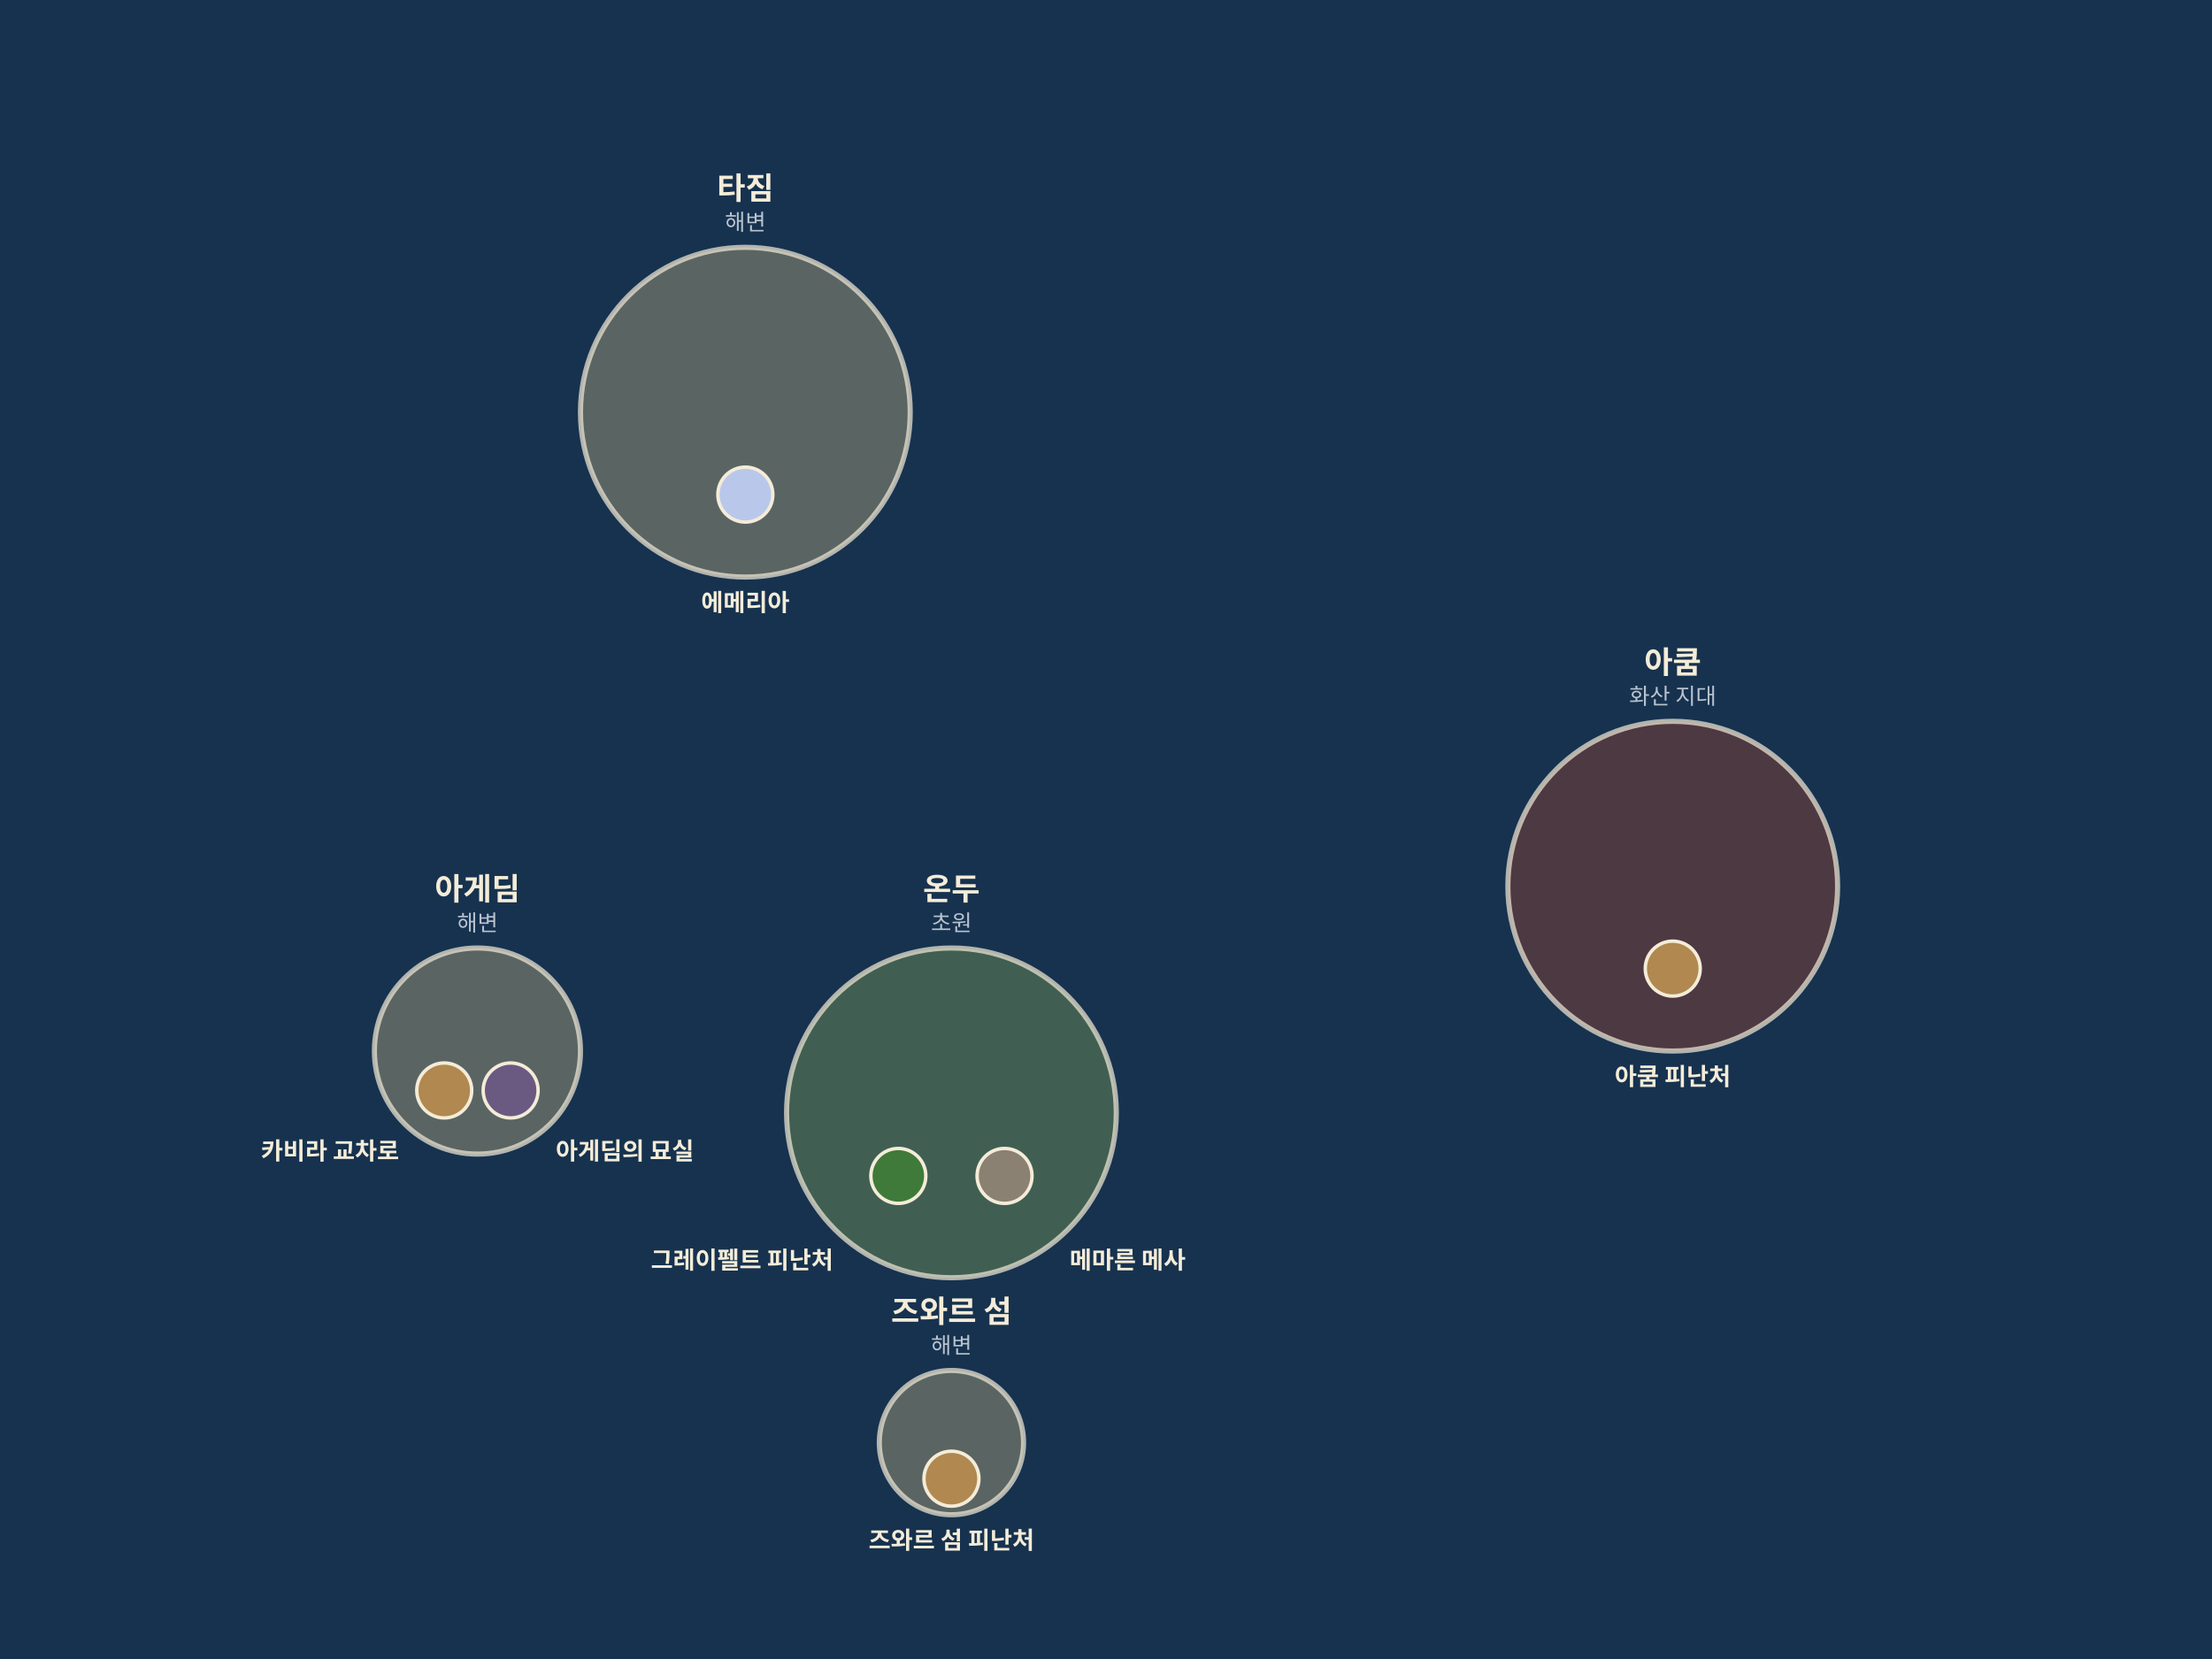
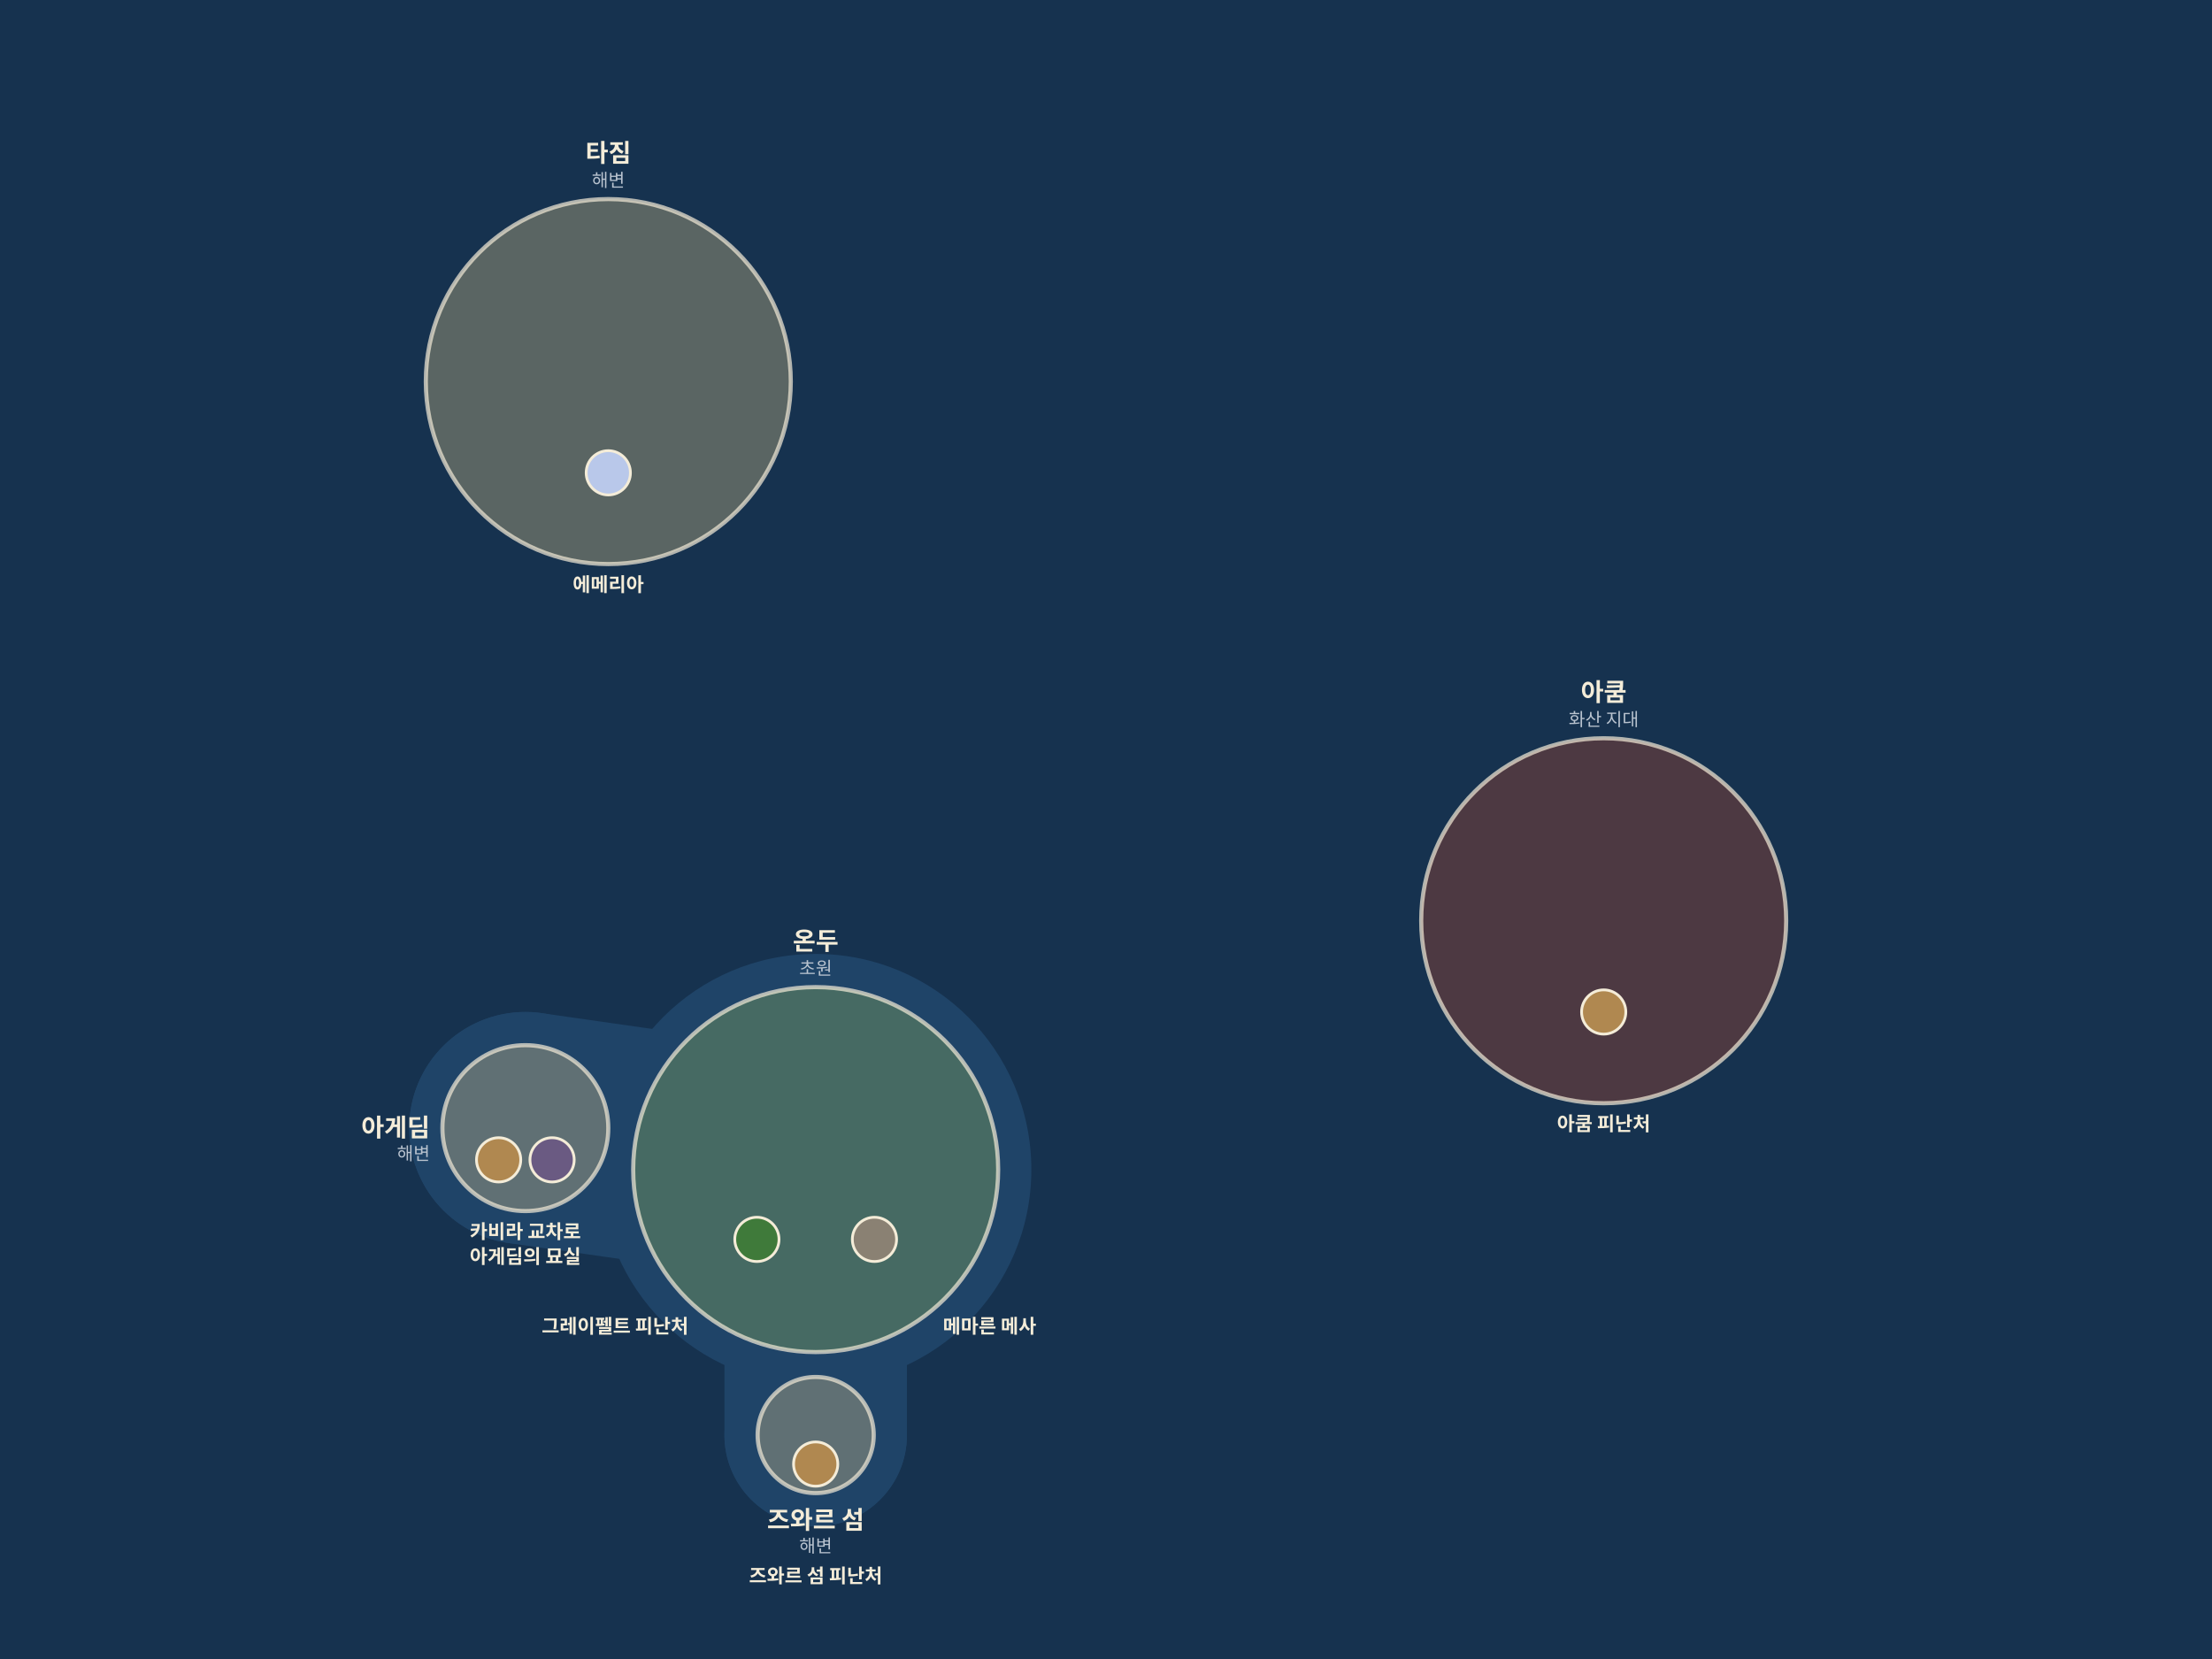
- <svg xmlns="http://www.w3.org/2000/svg" viewBox="346 132 1288 966" width="1288" height="966">
+ <svg xmlns="http://www.w3.org/2000/svg" viewBox="790 294 1600 1200" width="1600" height="1200">
  <style>
    .name { font: 600 18px sans-serif; fill: #f4ecd8; }
    .terrain { font: 13px sans-serif; fill: #b9c3cf; }
    .area { font: 600 14px sans-serif; fill: #f4ecd8; }
  </style>
-   <rect x="346" y="132" width="1288" height="966" fill="#16324f" />
-   <circle cx="624" cy="744" r="60" fill="#d9c38a" fill-opacity="0.35" stroke="#f4ecd8" stroke-opacity="0.7" stroke-width="3" />
-   <circle cx="1320" cy="648" r="96" fill="#b5462c" fill-opacity="0.35" stroke="#f4ecd8" stroke-opacity="0.7" stroke-width="3" />
-   <circle cx="900" cy="972" r="42" fill="#d9c38a" fill-opacity="0.35" stroke="#f4ecd8" stroke-opacity="0.7" stroke-width="3" />
-   <circle cx="900" cy="780" r="96" fill="#8fb35a" fill-opacity="0.35" stroke="#f4ecd8" stroke-opacity="0.7" stroke-width="3" />
-   <circle cx="780" cy="372" r="96" fill="#d9c38a" fill-opacity="0.35" stroke="#f4ecd8" stroke-opacity="0.7" stroke-width="3" />
+   <rect x="790" y="294" width="1600" height="1200" fill="#16324f" />
+   <line x1="1380" y1="1140" x2="1170" y2="1110" stroke="#1f4468" stroke-width="168" stroke-linecap="round" />
+   <line x1="1380" y1="1140" x2="1380" y2="1332" stroke="#1f4468" stroke-width="132" stroke-linecap="round" />
+   <circle cx="1380" cy="1140" r="156" fill="#1f4468" />
+   <circle cx="1170" cy="1110" r="84" fill="#1f4468" />
+   <circle cx="1380" cy="1332" r="66" fill="#1f4468" />
+   <circle cx="1170" cy="1110" r="60" fill="#d9c38a" fill-opacity="0.35" stroke="#f4ecd8" stroke-opacity="0.7" stroke-width="3" />
+   <circle cx="1950" cy="960" r="132" fill="#b5462c" fill-opacity="0.35" stroke="#f4ecd8" stroke-opacity="0.7" stroke-width="3" />
+   <circle cx="1380" cy="1332" r="42" fill="#d9c38a" fill-opacity="0.35" stroke="#f4ecd8" stroke-opacity="0.7" stroke-width="3" />
+   <circle cx="1380" cy="1140" r="132" fill="#8fb35a" fill-opacity="0.35" stroke="#f4ecd8" stroke-opacity="0.7" stroke-width="3" />
+   <circle cx="1230" cy="570" r="132" fill="#d9c38a" fill-opacity="0.35" stroke="#f4ecd8" stroke-opacity="0.7" stroke-width="3" />
  <g>
-     <circle cx="643.327" cy="766.945" r="16" fill="#6a5a82" stroke="#f4ecd8" stroke-width="2" />
-     <text x="669.611" y="807.151" text-anchor="start" class="area">아게딤의 묘실</text>
+     <circle cx="1189.327" cy="1132.945" r="16" fill="#6a5a82" stroke="#f4ecd8" stroke-width="2" />
+     <text x="1170" y="1207.8" text-anchor="middle" class="area">아게딤의 묘실</text>
  </g>
  <g>
-     <circle cx="1320" cy="696" r="16" fill="#b08850" stroke="#f4ecd8" stroke-width="2" />
-     <text x="1320" y="763.8" text-anchor="middle" class="area">아쿰 피난처</text>
+     <circle cx="1950" cy="1026" r="16" fill="#b08850" stroke="#f4ecd8" stroke-width="2" />
+     <text x="1950" y="1111.8" text-anchor="middle" class="area">아쿰 피난처</text>
  </g>
  <g>
-     <circle cx="930.922" cy="816.712" r="16" fill="#8a8173" stroke="#f4ecd8" stroke-width="2" />
-     <text x="968.802" y="870.685" text-anchor="start" class="area">메마른 메사</text>
+     <circle cx="1422.518" cy="1190.48" r="16" fill="#8a8173" stroke="#f4ecd8" stroke-width="2" />
+     <text x="1471.994" y="1258.219" text-anchor="start" class="area">메마른 메사</text>
  </g>
  <g>
-     <circle cx="780" cy="420" r="16" fill="#b9c8ea" stroke="#f4ecd8" stroke-width="2" />
-     <text x="780" y="487.8" text-anchor="middle" class="area">에메리아</text>
+     <circle cx="1230" cy="636" r="16" fill="#b9c8ea" stroke="#f4ecd8" stroke-width="2" />
+     <text x="1230" y="721.8" text-anchor="middle" class="area">에메리아</text>
  </g>
  <g>
-     <circle cx="869.078" cy="816.712" r="16" fill="#3f7a3a" stroke="#f4ecd8" stroke-width="2" />
-     <text x="831.198" y="870.685" text-anchor="end" class="area">그레이펠트 피난처</text>
+     <circle cx="1337.482" cy="1190.48" r="16" fill="#3f7a3a" stroke="#f4ecd8" stroke-width="2" />
+     <text x="1288.006" y="1258.219" text-anchor="end" class="area">그레이펠트 피난처</text>
  </g>
  <g>
-     <circle cx="900" cy="993" r="16" fill="#b08850" stroke="#f4ecd8" stroke-width="2" />
-     <text x="900" y="1033.8" text-anchor="middle" class="area">즈와르 섬 피난처</text>
+     <circle cx="1380" cy="1353" r="16" fill="#b08850" stroke="#f4ecd8" stroke-width="2" />
+     <text x="1380" y="1438.8" text-anchor="middle" class="area">즈와르 섬 피난처</text>
  </g>
  <g>
-     <circle cx="604.673" cy="766.945" r="16" fill="#b08850" stroke="#f4ecd8" stroke-width="2" />
-     <text x="578.389" y="807.151" text-anchor="end" class="area">카비라 교차로</text>
+     <circle cx="1150.673" cy="1132.945" r="16" fill="#b08850" stroke="#f4ecd8" stroke-width="2" />
+     <text x="1170" y="1189.8" text-anchor="middle" class="area">카비라 교차로</text>
  </g>
  <g>
-     <text x="624" y="656" text-anchor="middle" class="name">아게딤</text>
-     <text x="624" y="674" text-anchor="middle" class="terrain">해변</text>
+     <text x="1101" y="1116" text-anchor="end" class="name">아게딤</text>
+     <text x="1101" y="1133" text-anchor="end" class="terrain">해변</text>
  </g>
  <g>
-     <text x="1320" y="524" text-anchor="middle" class="name">아쿰</text>
-     <text x="1320" y="542" text-anchor="middle" class="terrain">화산 지대</text>
+     <text x="1950" y="801" text-anchor="middle" class="name">아쿰</text>
+     <text x="1950" y="819" text-anchor="middle" class="terrain">화산 지대</text>
  </g>
  <g>
-     <text x="900" y="902" text-anchor="middle" class="name">즈와르 섬</text>
-     <text x="900" y="920" text-anchor="middle" class="terrain">해변</text>
+     <text x="1380" y="1399.8" text-anchor="middle" class="name">즈와르 섬</text>
+     <text x="1380" y="1416.8" text-anchor="middle" class="terrain">해변</text>
  </g>
  <g>
-     <text x="900" y="656" text-anchor="middle" class="name">온두</text>
-     <text x="900" y="674" text-anchor="middle" class="terrain">초원</text>
+     <text x="1380" y="981" text-anchor="middle" class="name">온두</text>
+     <text x="1380" y="999" text-anchor="middle" class="terrain">초원</text>
  </g>
  <g>
-     <text x="780" y="248" text-anchor="middle" class="name">타짐</text>
-     <text x="780" y="266" text-anchor="middle" class="terrain">해변</text>
+     <text x="1230" y="411" text-anchor="middle" class="name">타짐</text>
+     <text x="1230" y="429" text-anchor="middle" class="terrain">해변</text>
  </g>
</svg>
